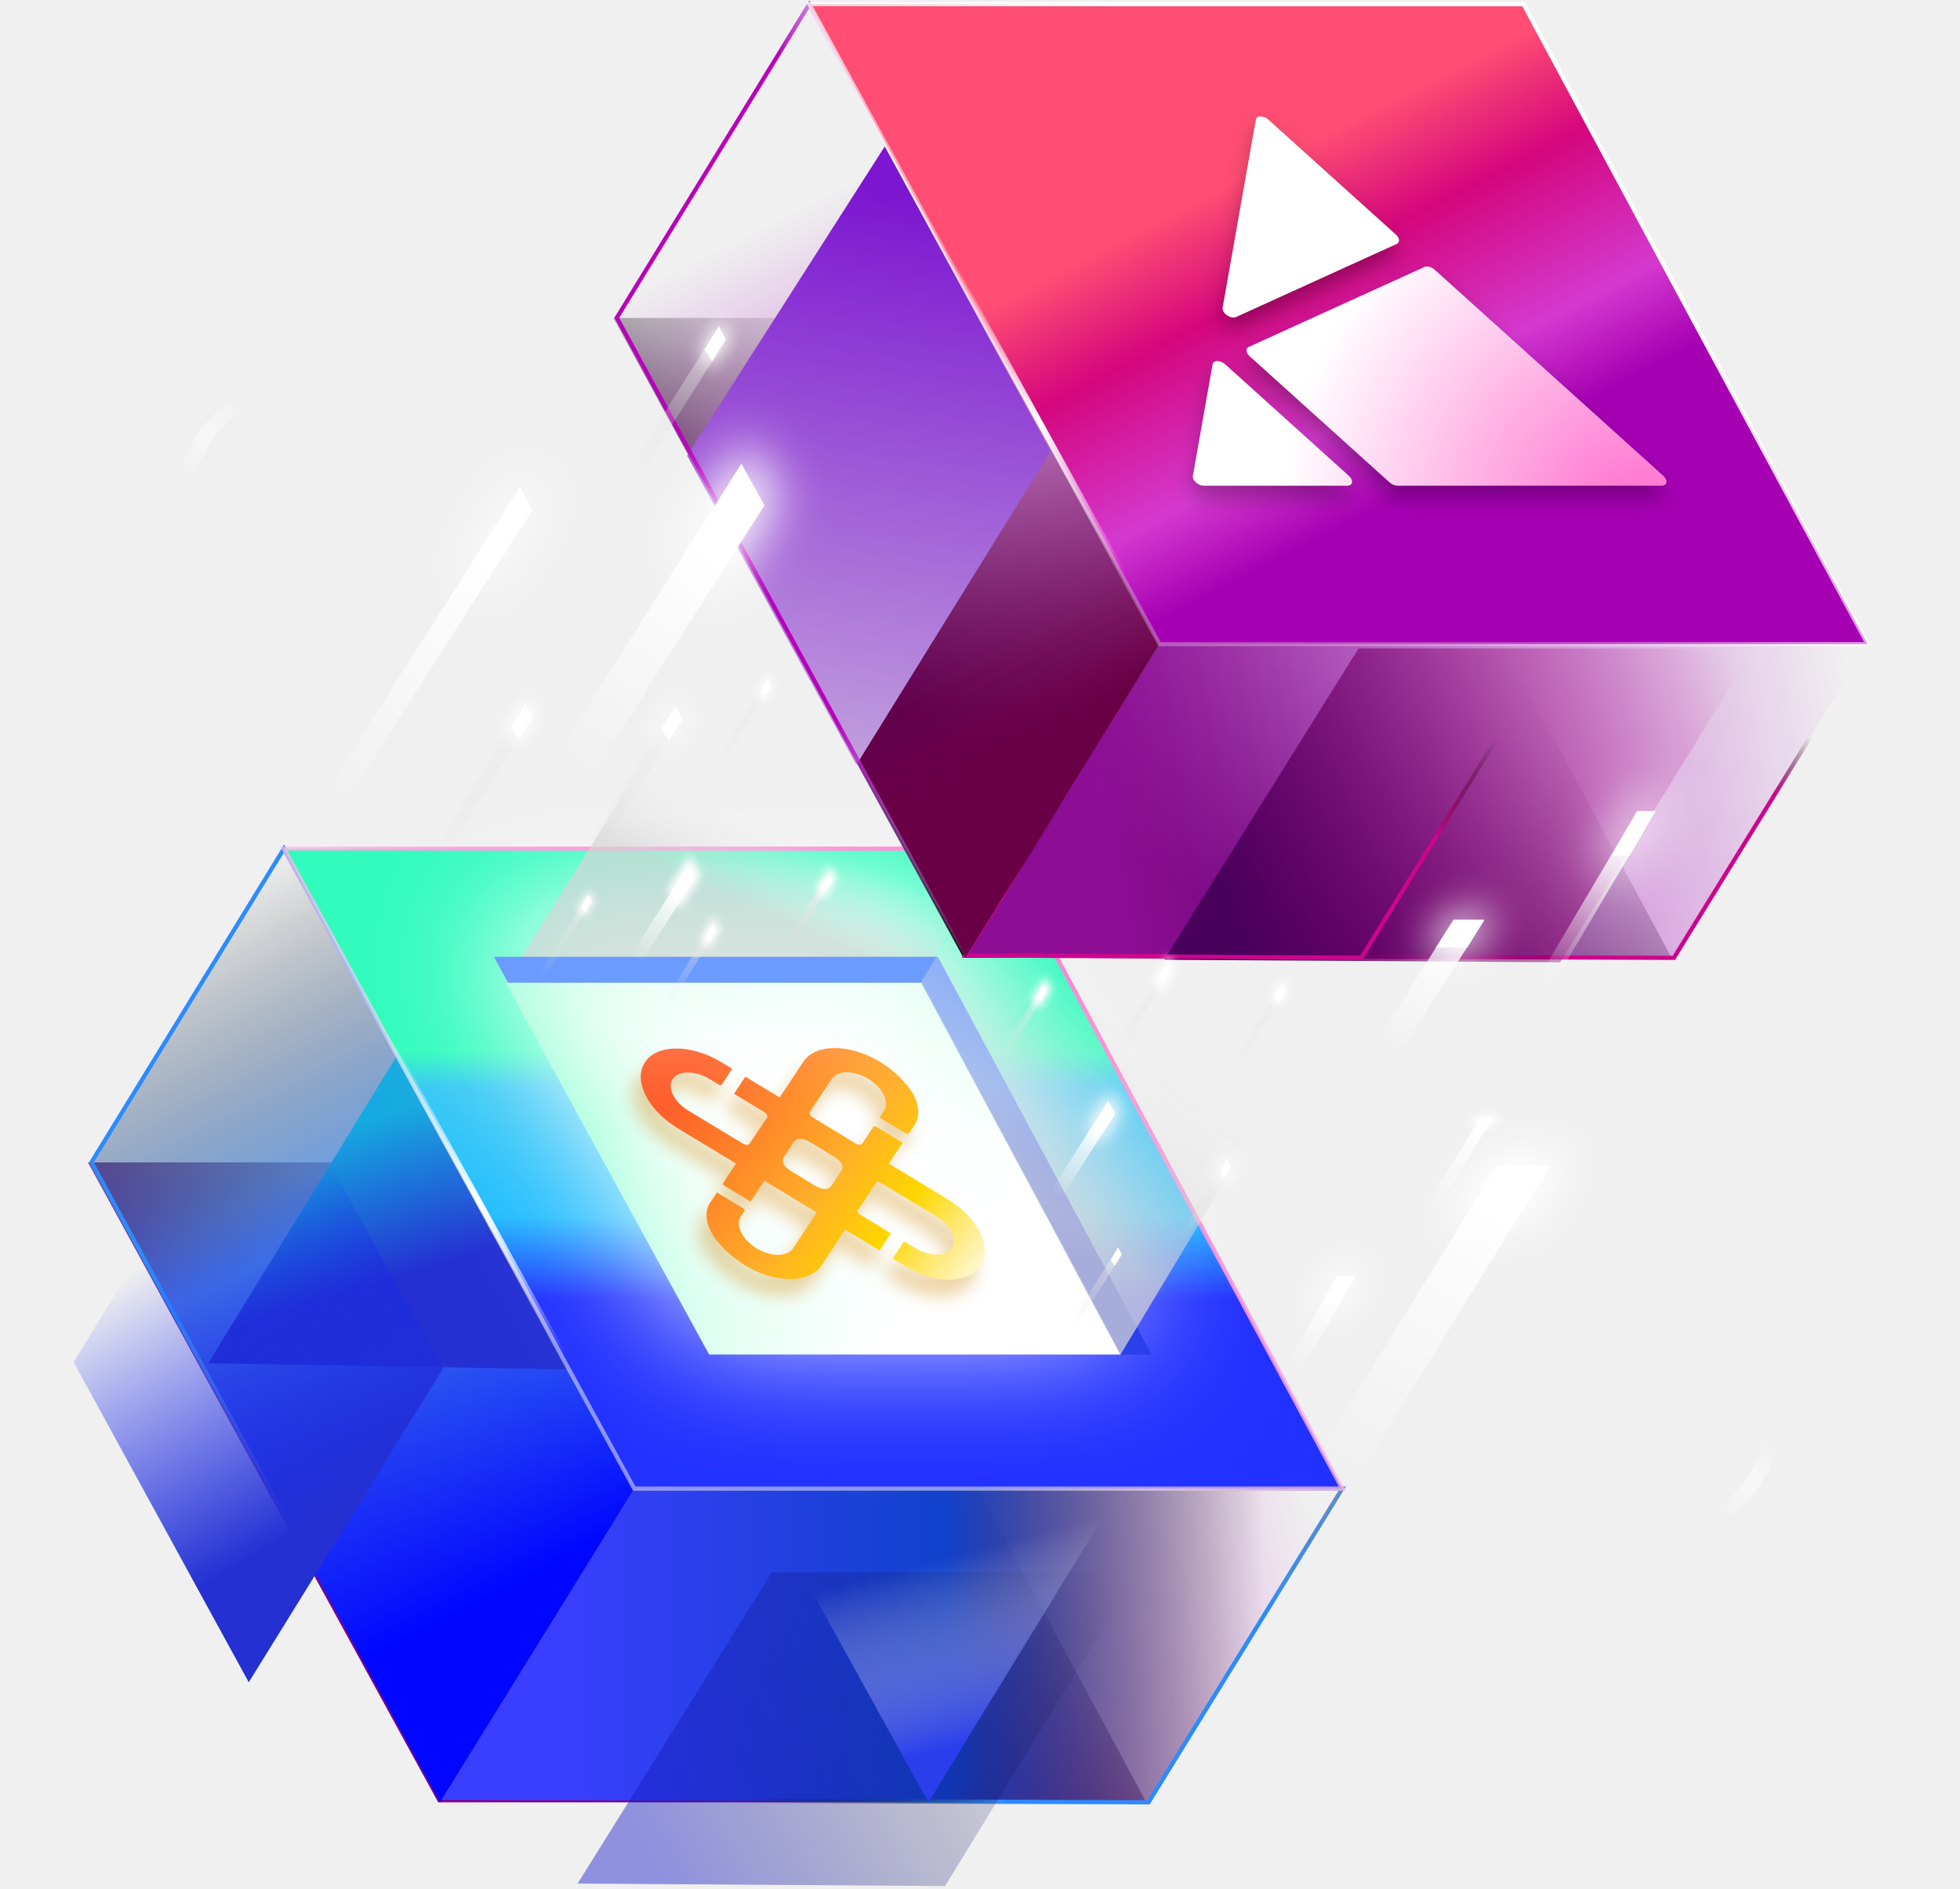
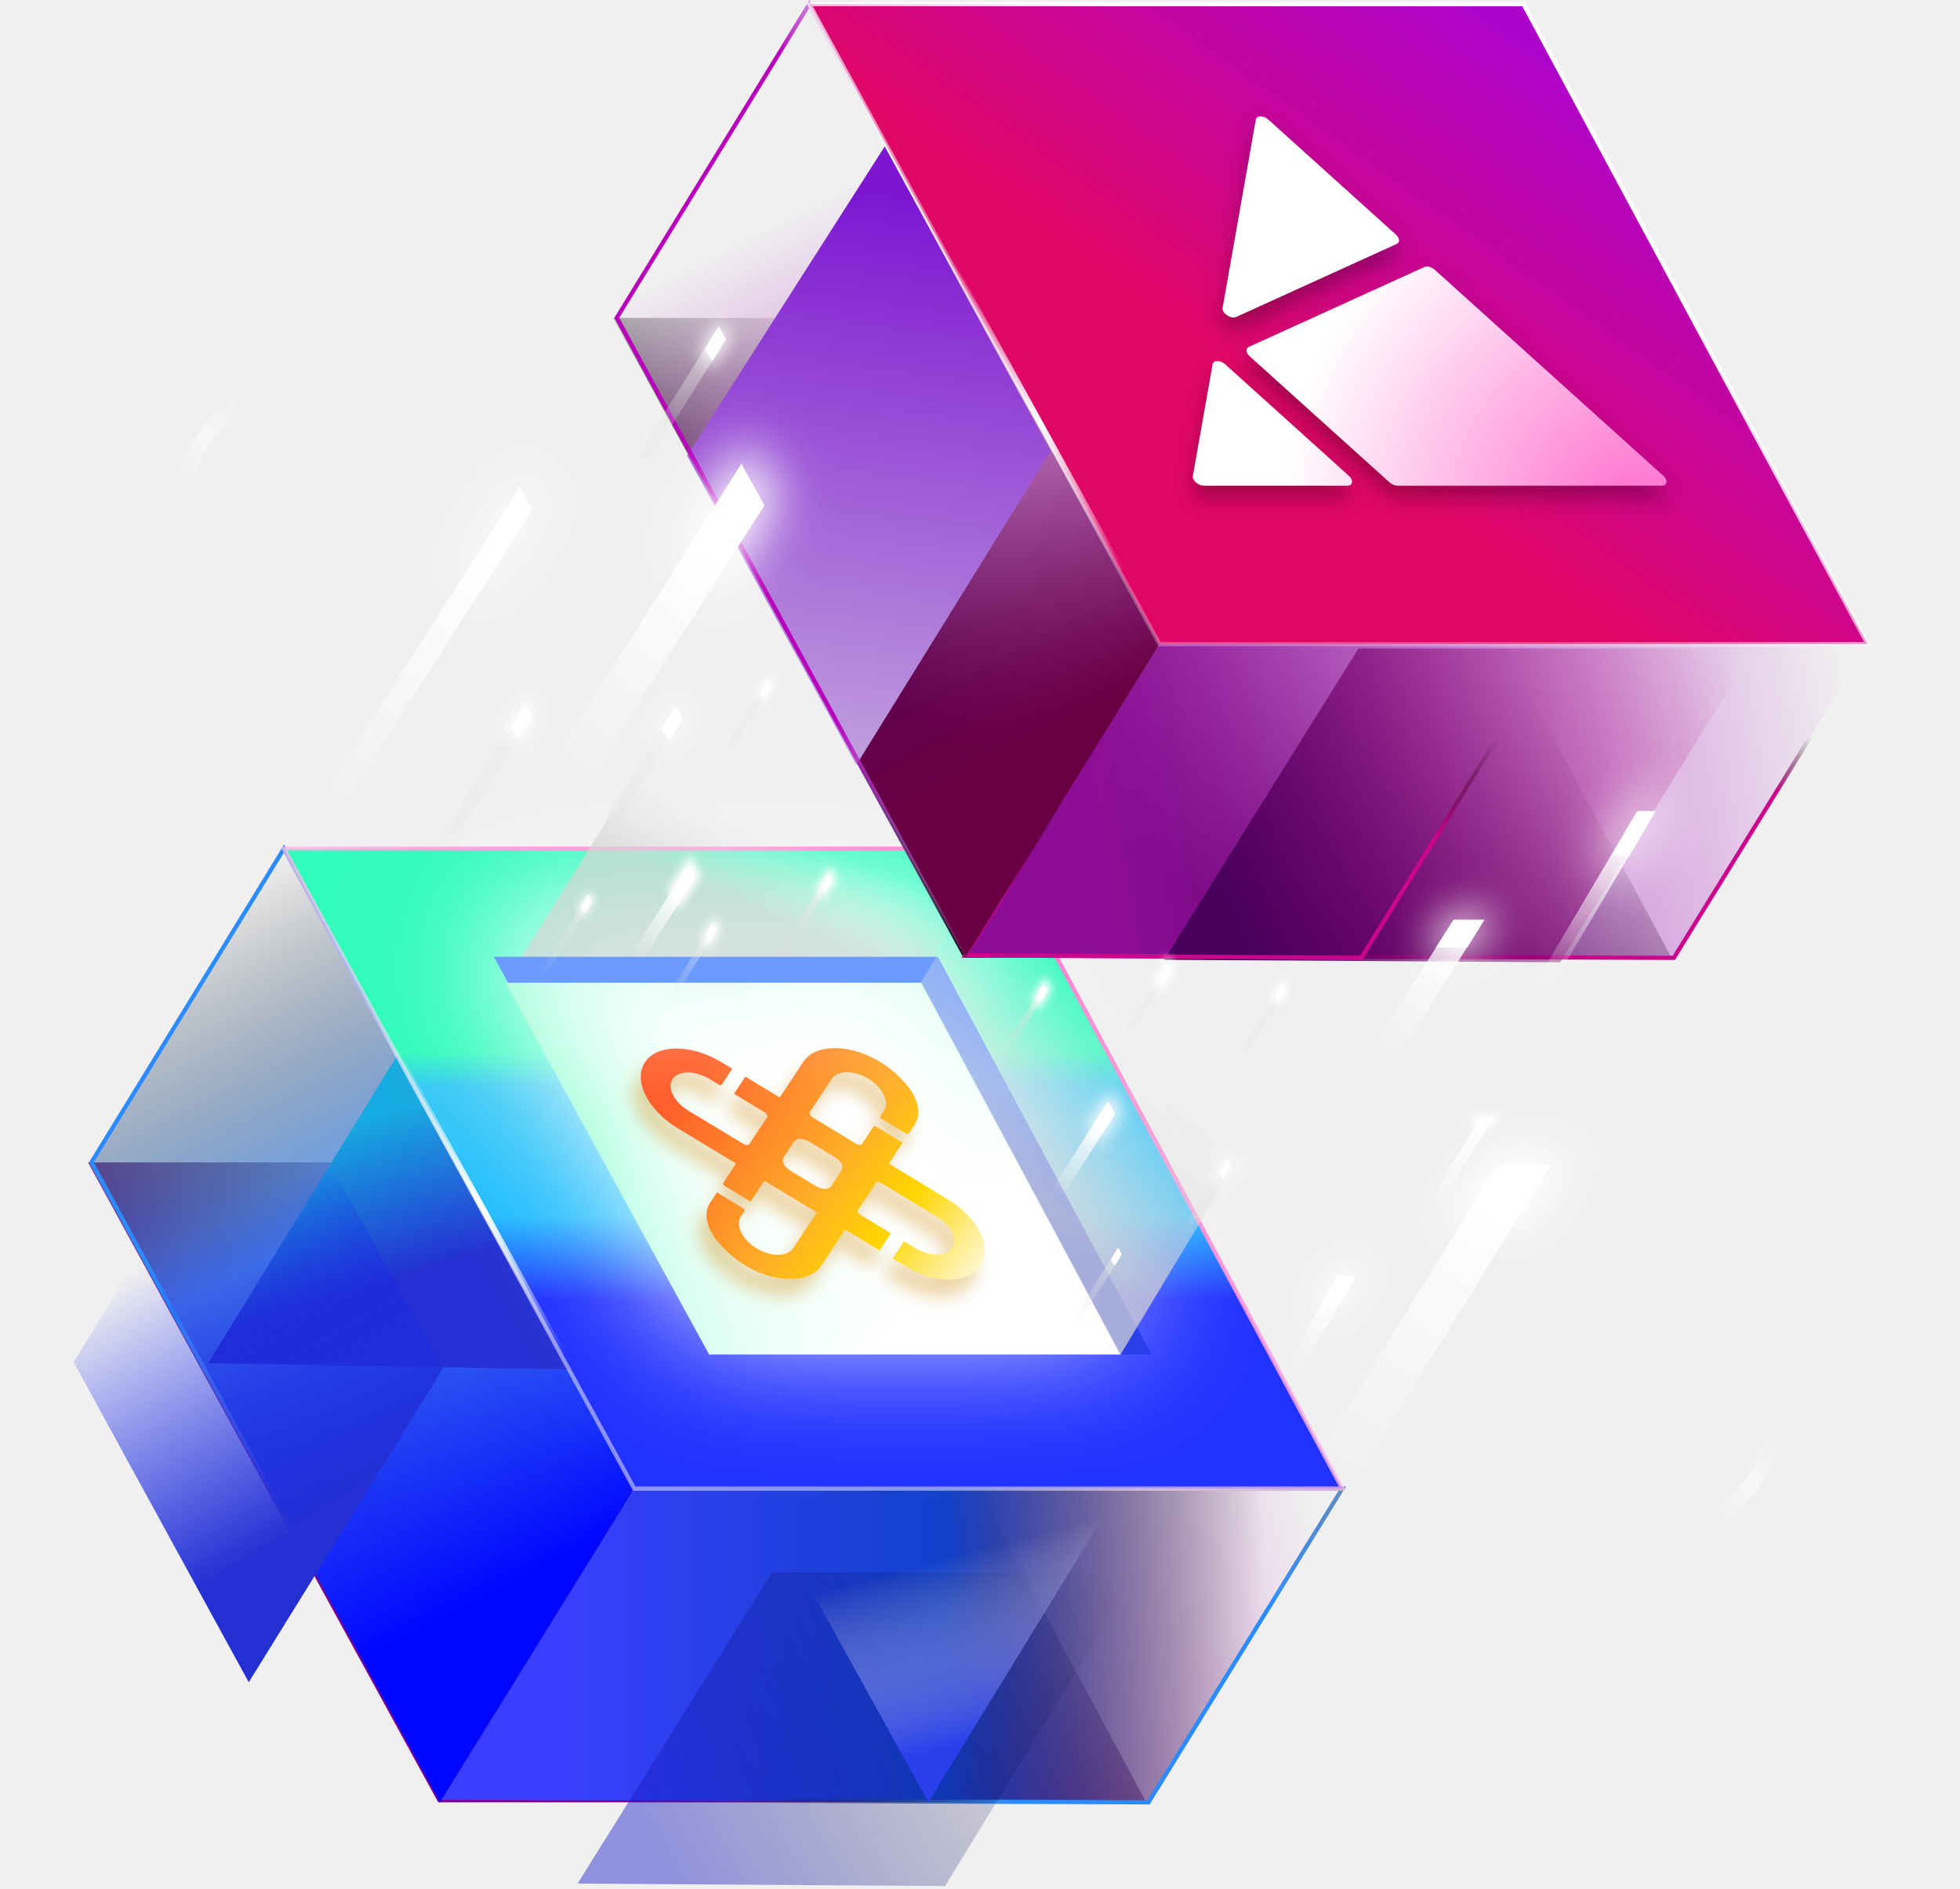
<svg xmlns="http://www.w3.org/2000/svg" xmlns:xlink="http://www.w3.org/1999/xlink" width="468px" height="451px" viewBox="0 0 468 451" version="1.1">
  <defs>
    <linearGradient x1="76.399%" y1="35.255%" x2="35.134%" y2="68.291%" id="linearGradient-1">
      <stop stop-color="#000000" stop-opacity="0" offset="0%" />
      <stop stop-color="#790092" offset="100%" />
    </linearGradient>
    <linearGradient x1="100%" y1="47.823%" x2="12.204%" y2="54.491%" id="linearGradient-2">
      <stop stop-color="#AE04CA" stop-opacity="0" offset="0%" />
      <stop stop-color="#E00666" offset="100%" />
    </linearGradient>
    <linearGradient x1="91.313%" y1="51.044%" x2="11.834%" y2="51.044%" id="linearGradient-3">
      <stop stop-color="#000000" stop-opacity="0" offset="0%" />
      <stop stop-color="#1141CB" offset="44.433%" />
      <stop stop-color="#3A3FFF" offset="100%" />
    </linearGradient>
    <linearGradient x1="58.54%" y1="44.922%" x2="82.67%" y2="56.047%" id="linearGradient-4">
      <stop stop-color="#000000" stop-opacity="0" offset="0%" />
      <stop stop-color="#368FFB" offset="100%" />
      <stop stop-color="#2B8BFF" offset="100%" />
    </linearGradient>
    <linearGradient x1="105.924%" y1="34.28%" x2="5.297%" y2="65.72%" id="linearGradient-5">
      <stop stop-color="#000000" stop-opacity="0" offset="0%" />
      <stop stop-color="#1418C9" offset="100%" />
    </linearGradient>
    <linearGradient x1="32.798%" y1="27.951%" x2="50%" y2="83.495%" id="linearGradient-6">
      <stop stop-color="#EEEEEE" stop-opacity="0" offset="0%" />
      <stop stop-color="#2A3FEB" offset="100%" />
    </linearGradient>
    <linearGradient x1="35.623%" y1="0%" x2="59.669%" y2="82.796%" id="linearGradient-7">
      <stop stop-color="#000000" stop-opacity="0" offset="0%" />
      <stop stop-color="#3289FF" stop-opacity="0.764" offset="46.913%" />
      <stop stop-color="#0006FF" offset="100%" />
    </linearGradient>
    <linearGradient x1="58.169%" y1="55.345%" x2="33.816%" y2="31.342%" id="linearGradient-8">
      <stop stop-color="#B6E9FF" stop-opacity="0" offset="0%" />
      <stop stop-color="#368FFB" offset="100%" />
      <stop stop-color="#2B8BFF" offset="100%" />
    </linearGradient>
    <linearGradient x1="50%" y1="19.272%" x2="67.229%" y2="65.657%" id="linearGradient-9">
      <stop stop-color="#16AAE0" offset="0%" />
      <stop stop-color="#2430D2" offset="100%" />
    </linearGradient>
    <linearGradient x1="43.619%" y1="25.737%" x2="60.682%" y2="76.086%" id="linearGradient-10">
      <stop stop-color="#0E22F5" stop-opacity="0" offset="0%" />
      <stop stop-color="#2430D2" offset="100%" />
    </linearGradient>
    <linearGradient x1="112.315%" y1="31.709%" x2="112.325%" y2="70.381%" id="linearGradient-11">
      <stop stop-color="#31FBBD" offset="0%" />
      <stop stop-color="#34C8F4" offset="14.583%" />
      <stop stop-color="#21BCFF" offset="66.667%" />
      <stop stop-color="#2131FF" offset="100%" />
    </linearGradient>
    <linearGradient x1="67.328%" y1="31.709%" x2="32.13%" y2="68.291%" id="linearGradient-12">
      <stop stop-color="#FF79CD" offset="0%" />
      <stop stop-color="#FFFFFF" stop-opacity="0.47" offset="100%" />
    </linearGradient>
    <linearGradient x1="78.662%" y1="63.21%" x2="18.483%" y2="31.709%" id="linearGradient-13">
      <stop stop-color="#FFFFFF" offset="0%" />
      <stop stop-color="#79FECB" offset="100%" />
    </linearGradient>
    <filter x="-32.1%" y="-53.1%" width="164.3%" height="206.2%" filterUnits="objectBoundingBox" id="filter-14">
      <feGaussianBlur stdDeviation="17" in="SourceGraphic" />
    </filter>
    <linearGradient x1="113.8%" y1="80.345%" x2="6.519%" y2="27.313%" id="linearGradient-15">
      <stop stop-color="#FFFFFF" offset="0%" />
      <stop stop-color="#FFD600" offset="31.877%" />
      <stop stop-color="#FFAE28" offset="54.283%" />
      <stop stop-color="#FF5C28" offset="100%" />
    </linearGradient>
    <path d="M209.409,276.893 L212.715,271.914 L206.454,268.125 C206.167,267.959 205.848,267.959 205.726,268.125 L203.066,272.143 C202.855,272.465 202.286,272.504 201.73,272.235 L191.064,265.767 C190.567,265.406 190.35,264.898 190.552,264.571 L195.785,256.664 C197.159,254.603 201.005,254.574 204.441,256.599 C206.134,257.623 207.487,259.013 208.204,260.461 C208.921,261.91 208.942,263.3 208.263,264.323 L207.214,265.9 L213.475,269.688 C213.762,269.855 214.081,269.855 214.203,269.688 L215.581,267.606 C217.179,265.234 216.58,261.772 214.007,258.503 C209.115,252.365 202.073,249.308 196.527,249.308 C193.102,249.303 190.399,250.477 189.018,252.572 L183.371,261.114 L175.147,256.131 L172.456,260.236 L179.704,264.622 C180.228,264.952 180.517,265.457 180.396,265.827 L176.116,272.222 C175.849,272.533 175.213,272.513 174.652,272.176 L161.551,264.254 C158.145,262.186 156.461,258.85 157.762,256.747 C158.437,255.72 159.759,255.143 161.435,255.143 C163.111,255.143 165.003,255.72 166.694,256.747 L168.793,258.043 C169.08,258.209 169.399,258.209 169.521,258.043 L172.026,254.25 L169.273,252.577 C162.107,248.318 154.052,248.366 151.197,252.684 C148.343,257.003 151.748,263.988 158.839,268.36 L172.929,276.893 L169.844,281.564 C169.739,281.741 169.875,282.017 170.155,282.194 L176.409,285.977 L179.703,280.998 L192.212,288.57 L186.569,297.121 C185.195,299.183 181.349,299.211 177.913,297.186 C176.223,296.159 174.873,294.768 174.161,293.319 C173.449,291.87 173.434,290.483 174.118,289.462 L174.952,288.202 C175.057,288.025 174.92,287.75 174.64,287.573 L168.387,283.789 L166.789,286.18 C165.171,288.555 165.774,292.037 168.371,295.319 C173.279,301.425 180.293,304.477 185.838,304.477 C189.263,304.481 191.965,303.305 193.345,301.209 L198.986,292.676 L207.213,297.655 L209.927,293.554 L202.487,289.048 C202.077,288.797 201.862,288.399 201.99,288.129 L206.393,281.435 C206.592,281.208 207.058,281.222 207.472,281.467 L220.806,289.536 C224.215,291.603 225.899,294.941 224.595,297.043 C223.92,298.07 222.598,298.647 220.922,298.647 C219.246,298.647 217.353,298.07 215.662,297.043 L213.064,295.466 L210.35,299.567 L213.503,301.48 C218.445,304.506 224.119,305.464 227.926,303.916 C232.626,301.917 233.322,297.627 231.202,293.342 C229.744,290.381 226.98,287.54 223.521,285.449 L209.409,276.893 Z M198.334,277.849 C198.218,278.424 197.969,278.939 197.595,279.375 L196.214,281.463 C195.958,281.971 195.579,282.409 195.09,282.759 C194.575,283.016 193.834,283.016 193.064,282.759 C192.228,282.41 191.416,281.972 190.657,281.463 L187.211,279.375 C186.406,278.939 185.646,278.424 184.962,277.849 C184.384,277.294 184.066,276.652 184.095,276.097 C184.221,275.532 184.474,275.025 184.845,274.594 L186.226,272.507 C186.475,271.99 186.851,271.546 187.341,271.192 C187.856,270.934 188.597,270.934 189.367,271.192 C190.202,271.54 191.013,271.976 191.771,272.484 L195.229,274.594 C196.033,275.032 196.792,275.547 197.479,276.12 C198.044,276.668 198.357,277.301 198.334,277.849 Z" id="path-16" />
    <filter x="-12.2%" y="-7.2%" width="119.5%" height="128.9%" filterUnits="objectBoundingBox" id="filter-17">
      <feOffset dx="-2" dy="4" in="SourceAlpha" result="shadowOffsetOuter1" />
      <feGaussianBlur stdDeviation="2" in="shadowOffsetOuter1" result="shadowBlurOuter1" />
      <feColorMatrix values="0 0 0 0 0.808   0 0 0 0 0.52   0 0 0 0 0.003  0 0 0 0.35 0" type="matrix" in="shadowBlurOuter1" />
    </filter>
    <filter x="-41.5%" y="-281.1%" width="183.1%" height="662.2%" filterUnits="objectBoundingBox" id="filter-18">
      <feGaussianBlur stdDeviation="15" in="SourceGraphic" />
    </filter>
    <linearGradient x1="50%" y1="41.607%" x2="31.877%" y2="60.251%" id="linearGradient-19">
      <stop stop-color="#EEEEEE" stop-opacity="0" offset="0%" />
      <stop stop-color="#D5D5D5" offset="100%" />
    </linearGradient>
    <linearGradient x1="67.503%" y1="30.657%" x2="58.713%" y2="68.291%" id="linearGradient-20">
      <stop stop-color="#6C9BFF" offset="0%" />
      <stop stop-color="#2B40EB" offset="100%" />
    </linearGradient>
    <linearGradient x1="20.654%" y1="100%" x2="93.959%" y2="100%" id="linearGradient-21">
      <stop stop-color="#FFFFFF" stop-opacity="0" offset="0%" />
      <stop stop-color="#FFFFFF" offset="52.604%" />
      <stop stop-color="#FFFFFF" stop-opacity="0" offset="100%" />
    </linearGradient>
    <linearGradient x1="60.581%" y1="47.992%" x2="46.119%" y2="81.694%" id="linearGradient-22">
      <stop stop-color="#EEEEEE" stop-opacity="0" offset="0%" />
      <stop stop-color="#D5D5D5" offset="100%" />
    </linearGradient>
    <linearGradient x1="70.618%" y1="31.709%" x2="33.886%" y2="68.291%" id="linearGradient-23">
      <stop stop-color="#EEEEEE" stop-opacity="0" offset="0%" />
      <stop stop-color="#000000" offset="100%" />
    </linearGradient>
    <linearGradient x1="100%" y1="47.823%" x2="13.887%" y2="52.699%" id="linearGradient-24">
      <stop stop-color="#AE04CA" stop-opacity="0" offset="0%" />
      <stop stop-color="#8D0E95" offset="100%" />
    </linearGradient>
    <linearGradient x1="70.625%" y1="43.953%" x2="77.63%" y2="55.16%" id="linearGradient-25">
      <stop stop-color="#000000" stop-opacity="0" offset="0%" />
      <stop stop-color="#CC058D" offset="100%" />
    </linearGradient>
    <linearGradient x1="104.329%" y1="38.779%" x2="6.006%" y2="60.524%" id="linearGradient-26">
      <stop stop-color="#BA007D" stop-opacity="0" offset="0%" />
      <stop stop-color="#48005B" offset="100%" />
    </linearGradient>
    <linearGradient x1="70.625%" y1="35.845%" x2="77.63%" y2="62.079%" id="linearGradient-27">
      <stop stop-color="#000000" stop-opacity="0" offset="0%" />
      <stop stop-color="#CC058D" offset="100%" />
    </linearGradient>
    <linearGradient x1="39.721%" y1="19.593%" x2="57.537%" y2="82.168%" id="linearGradient-28">
      <stop stop-color="#AE04CA" stop-opacity="0" offset="0%" />
      <stop stop-color="#690046" offset="100%" />
    </linearGradient>
    <linearGradient x1="50%" y1="6.97%" x2="32.745%" y2="223.045%" id="linearGradient-29">
      <stop stop-color="#7C16D1" offset="0%" />
      <stop stop-color="#E4E4E4" offset="64.328%" />
      <stop stop-color="#D5D5D5" offset="100%" />
    </linearGradient>
    <linearGradient x1="54.799%" y1="29.89%" x2="33.816%" y2="33.059%" id="linearGradient-30">
      <stop stop-color="#B6E9FF" stop-opacity="0" offset="0%" />
      <stop stop-color="#B900BB" offset="100%" />
    </linearGradient>
-     <linearGradient x1="35.353%" y1="31.709%" x2="66.125%" y2="68.291%" id="linearGradient-31">
-       <stop stop-color="#FF4D73" offset="0%" />
-       <stop stop-color="#D4067D" offset="31.653%" />
-       <stop stop-color="#D439CF" offset="74.272%" />
-       <stop stop-color="#A600B3" offset="100%" />
+     <linearGradient x1="90.681%" y1="33.076%" x2="50%" y2="68.291%" id="linearGradient-31">
+       <stop stop-color="#AE04CA" offset="0%" />
+       <stop stop-color="#E00666" offset="100%" />
    </linearGradient>
    <linearGradient x1="50.006%" y1="56.762%" x2="50%" y2="43.238%" id="linearGradient-32">
      <stop stop-color="#FFFFFF" stop-opacity="0" offset="0%" />
      <stop stop-color="#FFFFFF" offset="48.438%" />
      <stop stop-color="#FFFFFF" stop-opacity="0" offset="100%" />
    </linearGradient>
    <linearGradient x1="65.88%" y1="33.321%" x2="34.652%" y2="68.291%" id="linearGradient-33">
      <stop stop-color="#FFFFFF" offset="0%" />
      <stop stop-color="#FFFFFF" stop-opacity="0.273" offset="100%" />
    </linearGradient>
    <radialGradient cx="94.553%" cy="107.534%" fx="94.553%" fy="107.534%" r="96.995%" gradientTransform="translate(0.94553,1.075341),scale(0.779749,1),rotate(-143.618),translate(-0.94553,-1.075341)" id="radialGradient-34">
      <stop stop-color="#FF6ECE" offset="0%" />
      <stop stop-color="#FFFFFF" offset="100%" />
    </radialGradient>
    <path d="M287.865,85.229 C288.486,85.229 289.199,85.527 289.735,86.01 L319.285,112.659 C319.82,113.142 320.098,113.736 320.013,114.219 C319.928,114.702 319.494,114.999 318.873,115 L284.61,115 C283.989,114.999 283.277,114.702 282.743,114.219 C282.208,113.736 281.931,113.142 282.016,112.659 L286.724,86.01 C286.809,85.527 287.244,85.229 287.865,85.229 Z M339.779,63.433 L394.371,112.659 C394.907,113.142 395.184,113.738 395.099,114.221 C395.013,114.704 394.577,115.001 393.955,115 L330.854,115 C330.233,114.999 329.522,114.702 328.987,114.22 L295.565,84.075 C295.135,83.686 294.866,83.22 294.829,82.795 C294.791,82.37 294.988,82.027 295.369,81.855 L337.296,62.774 C337.961,62.47 339.025,62.753 339.779,63.433 Z M298.188,26.8 C298.809,26.8 299.521,27.098 300.057,27.581 L330.499,55.034 C330.93,55.422 331.199,55.888 331.237,56.313 C331.275,56.738 331.08,57.081 330.7,57.254 L292.327,74.716 C291.759,74.972 290.89,74.807 290.164,74.304 C289.439,73.802 289.019,73.075 289.121,72.496 L297.047,27.581 C297.132,27.098 297.567,26.8 298.188,26.8 Z" id="path-35" />
    <filter x="-8.0%" y="-6.8%" width="115.9%" height="120.4%" filterUnits="objectBoundingBox" id="filter-36">
      <feOffset dx="0" dy="3" in="SourceAlpha" result="shadowOffsetOuter1" />
      <feGaussianBlur stdDeviation="2.5" in="shadowOffsetOuter1" result="shadowBlurOuter1" />
      <feColorMatrix values="0 0 0 0 0   0 0 0 0 0   0 0 0 0 0  0 0 0 0.288 0" type="matrix" in="shadowBlurOuter1" />
    </filter>
    <linearGradient x1="2.417%" y1="50%" x2="92.176%" y2="50%" id="linearGradient-37">
      <stop stop-color="#FFFFFF" stop-opacity="0" offset="0%" />
      <stop stop-color="#FFFFFF" offset="34.044%" />
      <stop stop-color="#FFFFFF" stop-opacity="0" offset="100%" />
    </linearGradient>
    <linearGradient x1="19.682%" y1="50.066%" x2="105.711%" y2="50.068%" id="linearGradient-38">
      <stop stop-color="#FFFFFF" stop-opacity="0" offset="0%" />
      <stop stop-color="#FFFFFF" offset="71.091%" />
      <stop stop-color="#FFFFFF" stop-opacity="0" offset="100%" />
    </linearGradient>
    <filter x="-75.1%" y="-46.2%" width="250.2%" height="192.3%" filterUnits="objectBoundingBox" id="filter-39">
      <feGaussianBlur stdDeviation="6" in="SourceGraphic" />
    </filter>
    <linearGradient x1="34%" y1="39.268%" x2="34%" y2="88.51%" id="linearGradient-40">
      <stop stop-color="#FFFFFF" stop-opacity="0" offset="0%" />
      <stop stop-color="#FFFFFF" offset="52.604%" />
      <stop stop-color="#FFFFFF" stop-opacity="0" offset="100%" />
    </linearGradient>
    <linearGradient x1="14.944%" y1="0%" x2="83.184%" y2="0%" id="linearGradient-41">
      <stop stop-color="#FFFFFF" stop-opacity="0" offset="0%" />
      <stop stop-color="#FFFFFF" offset="52.604%" />
      <stop stop-color="#FFFFFF" stop-opacity="0" offset="100%" />
    </linearGradient>
    <linearGradient x1="20.654%" y1="100%" x2="75.508%" y2="100%" id="linearGradient-42">
      <stop stop-color="#FFFFFF" stop-opacity="0" offset="0%" />
      <stop stop-color="#FFFFFF" offset="52.604%" />
      <stop stop-color="#FFFFFF" stop-opacity="0" offset="100%" />
    </linearGradient>
    <linearGradient x1="66.062%" y1="14.097%" x2="35.801%" y2="85.195%" id="linearGradient-43">
      <stop stop-color="#FFFFFF" offset="0%" />
      <stop stop-color="#FFFFFF" stop-opacity="0" offset="100%" />
    </linearGradient>
    <linearGradient x1="66.062%" y1="14.097%" x2="35.801%" y2="85.195%" id="linearGradient-44">
      <stop stop-color="#FFFFFF" offset="0%" />
      <stop stop-color="#FFFFFF" stop-opacity="0" offset="100%" />
    </linearGradient>
    <filter x="-37.3%" y="-22.9%" width="174.6%" height="145.8%" filterUnits="objectBoundingBox" id="filter-45">
      <feGaussianBlur stdDeviation="1" in="SourceGraphic" />
    </filter>
    <linearGradient x1="69.511%" y1="6.179%" x2="30.489%" y2="100%" id="linearGradient-46">
      <stop stop-color="#EEEEEE" offset="0%" />
      <stop stop-color="#D8D8D8" stop-opacity="0" offset="100%" />
    </linearGradient>
    <filter x="-74.9%" y="-44.9%" width="249.9%" height="189.9%" filterUnits="objectBoundingBox" id="filter-47">
      <feGaussianBlur stdDeviation="1" in="SourceGraphic" />
    </filter>
    <filter x="-74.9%" y="-44.9%" width="249.9%" height="189.9%" filterUnits="objectBoundingBox" id="filter-48">
      <feGaussianBlur stdDeviation="1" in="SourceGraphic" />
    </filter>
    <filter x="-62.2%" y="-37.3%" width="224.3%" height="174.6%" filterUnits="objectBoundingBox" id="filter-49">
      <feGaussianBlur stdDeviation="1" in="SourceGraphic" />
    </filter>
    <filter x="-75.1%" y="-46.2%" width="250.2%" height="192.3%" filterUnits="objectBoundingBox" id="filter-50">
      <feGaussianBlur stdDeviation="2" in="SourceGraphic" />
    </filter>
    <filter x="-111.2%" y="-66.7%" width="322.3%" height="233.3%" filterUnits="objectBoundingBox" id="filter-51">
      <feGaussianBlur stdDeviation="2" in="SourceGraphic" />
    </filter>
    <filter x="-62.5%" y="-37.5%" width="225.1%" height="175.0%" filterUnits="objectBoundingBox" id="filter-52">
      <feGaussianBlur stdDeviation="1" in="SourceGraphic" />
    </filter>
    <filter x="-55.6%" y="-33.3%" width="211.2%" height="166.7%" filterUnits="objectBoundingBox" id="filter-53">
      <feGaussianBlur stdDeviation="1" in="SourceGraphic" />
    </filter>
    <filter x="-71.5%" y="-42.9%" width="242.9%" height="185.7%" filterUnits="objectBoundingBox" id="filter-54">
      <feGaussianBlur stdDeviation="1" in="SourceGraphic" />
    </filter>
    <linearGradient x1="65.114%" y1="10.115%" x2="34.355%" y2="88.594%" id="linearGradient-55">
      <stop stop-color="#FFFFFF" offset="0%" />
      <stop stop-color="#FFFFFF" stop-opacity="0" offset="100%" />
    </linearGradient>
    <filter x="-99.4%" y="-60.0%" width="298.8%" height="220.0%" filterUnits="objectBoundingBox" id="filter-56">
      <feGaussianBlur stdDeviation="6" in="SourceGraphic" />
    </filter>
    <linearGradient x1="69.511%" y1="6.179%" x2="30.489%" y2="100%" id="linearGradient-57">
      <stop stop-color="#EEEEEE" offset="0%" />
      <stop stop-color="#D8D8D8" stop-opacity="0" offset="100%" />
    </linearGradient>
    <filter x="-83.4%" y="-50.0%" width="266.7%" height="200.0%" filterUnits="objectBoundingBox" id="filter-58">
      <feGaussianBlur stdDeviation="2" in="SourceGraphic" />
    </filter>
    <filter x="-136.4%" y="-81.8%" width="372.8%" height="263.6%" filterUnits="objectBoundingBox" id="filter-59">
      <feGaussianBlur stdDeviation="3" in="SourceGraphic" />
    </filter>
    <filter x="-59.5%" y="-35.7%" width="219.0%" height="171.4%" filterUnits="objectBoundingBox" id="filter-60">
      <feGaussianBlur stdDeviation="1" in="SourceGraphic" />
    </filter>
    <filter x="-83.4%" y="-50.0%" width="266.7%" height="200.0%" filterUnits="objectBoundingBox" id="filter-61">
      <feGaussianBlur stdDeviation="2" in="SourceGraphic" />
    </filter>
    <linearGradient x1="73.248%" y1="2.052%" x2="33.235%" y2="87.902%" id="linearGradient-62">
      <stop stop-color="#FFFFFF" offset="0%" />
      <stop stop-color="#FFFFFF" stop-opacity="0" offset="100%" />
    </linearGradient>
    <filter x="-47.7%" y="-83.3%" width="195.3%" height="266.7%" filterUnits="objectBoundingBox" id="filter-63">
      <feGaussianBlur stdDeviation="5" in="SourceGraphic" />
    </filter>
    <linearGradient x1="77.554%" y1="2.052%" x2="30.13%" y2="87.902%" id="linearGradient-64">
      <stop stop-color="#FFFFFF" offset="0%" />
      <stop stop-color="#FFFFFF" stop-opacity="0" offset="100%" />
    </linearGradient>
    <filter x="-85.8%" y="-150.0%" width="271.6%" height="400.0%" filterUnits="objectBoundingBox" id="filter-65">
      <feGaussianBlur stdDeviation="5" in="SourceGraphic" />
    </filter>
    <linearGradient x1="71.695%" y1="2.052%" x2="34.355%" y2="87.902%" id="linearGradient-66">
      <stop stop-color="#FFFFFF" offset="0%" />
      <stop stop-color="#FFFFFF" stop-opacity="0" offset="100%" />
    </linearGradient>
    <filter x="-88.9%" y="-109.1%" width="277.9%" height="318.2%" filterUnits="objectBoundingBox" id="filter-67">
      <feGaussianBlur stdDeviation="4" in="SourceGraphic" />
    </filter>
    <linearGradient x1="68.117%" y1="2.052%" x2="36.935%" y2="87.902%" id="linearGradient-68">
      <stop stop-color="#FFFFFF" offset="0%" />
      <stop stop-color="#FFFFFF" stop-opacity="0" offset="100%" />
    </linearGradient>
    <filter x="-100.8%" y="-100.0%" width="301.7%" height="300.0%" filterUnits="objectBoundingBox" id="filter-69">
      <feGaussianBlur stdDeviation="6" in="SourceGraphic" />
    </filter>
    <linearGradient x1="72.272%" y1="0%" x2="36.722%" y2="86.475%" id="linearGradient-70">
      <stop stop-color="#FFFFFF" offset="0%" />
      <stop stop-color="#FFFFFF" stop-opacity="0" offset="100%" />
    </linearGradient>
    <filter x="-39.1%" y="-100.0%" width="178.2%" height="300.0%" filterUnits="objectBoundingBox" id="filter-71">
      <feGaussianBlur stdDeviation="1" in="SourceGraphic" />
    </filter>
  </defs>
  <g id="2.0" stroke="none" stroke-width="1" fill="none" fill-rule="evenodd">
    <g id="sherpax网站" transform="translate(-706, -150)">
      <g id="img1" transform="translate(708.8126, 151)">
        <polygon id="路径-26" fill="url(#linearGradient-1)" points="18.187 276.614 101.816 429.451 270.885 429.451 188.745 276.614" />
        <polygon id="路径-27" fill="url(#linearGradient-2)" fill-rule="nonzero" points="148.616 354.524 102.225 428.851 271.429 429.451 317.685 354.524" />
        <polygon id="路径-27" fill="url(#linearGradient-3)" points="148.616 354.524 102.225 428.851 271.429 429.451 317.685 354.524" />
        <polygon id="路径-27" stroke="url(#linearGradient-4)" points="148.616 354.524 102.225 428.851 271.429 429.451 317.685 354.524" />
        <polygon id="路径-27" fill="url(#linearGradient-5)" opacity="0.444" points="181.495 374.524 135.105 448.851 222.844 449.451 268.732 374.524" />
        <polygon id="路径-27" fill="url(#linearGradient-6)" points="177.509 354.524 218.858 429.451 264.746 354.524" />
        <polygon id="路径-28" fill="url(#linearGradient-7)" points="148.616 354.524 102.225 429.451 19.033 276.578 64.987 201.686" />
        <polygon id="路径-28" stroke="url(#linearGradient-8)" points="148.616 354.524 102.225 429.451 19.033 276.578 64.987 201.686" />
        <polygon id="路径-28" fill="url(#linearGradient-9)" points="135.105 326.103 46.904 324.576 92.858 249.685" />
        <polygon id="路径-28" fill="url(#linearGradient-10)" fill-rule="nonzero" points="102.974 325.849 56.584 400.776 14.772 324.322 60.727 249.43" />
        <path d="M221.441,221.041 L319.791,404.041 L117.435,404.041 L17.303,221.041 L221.441,221.041 Z" id="路径-26" stroke="" stroke-width="3" />
        <polygon id="路径-26" fill="url(#linearGradient-11)" fill-rule="nonzero" points="64.987 201.686 148.616 354.524 317.685 354.524 235.545 201.686" />
        <polygon id="路径-26" stroke="url(#linearGradient-12)" fill-rule="nonzero" points="64.987 201.686 148.616 354.524 317.685 354.524 235.545 201.686" />
        <polygon id="路径-26" fill="url(#linearGradient-13)" points="117.926 233.705 166.515 322.505 264.746 322.505 217.022 233.705" />
        <polygon id="路径-26" fill="#FFFFFF" filter="url(#filter-14)" points="111.974 220.105 164.503 316.105 270.698 316.105 219.105 220.105" />
        <g id="形状">
          <use fill="black" fill-opacity="1" filter="url(#filter-17)" xlink:href="#path-16" />
          <use fill="url(#linearGradient-15)" fill-rule="evenodd" xlink:href="#path-16" />
        </g>
        <polygon id="路径-29" fill="#FFFFFF" filter="url(#filter-18)" points="216.43 233.705 117.926 233.705 126.982 218.696 226.242 217.696" />
        <polygon id="路径-29" fill="url(#linearGradient-19)" opacity="0.696" points="216.43 233.705 117.926 233.705 156.538 171.819 254.604 171.819" />
        <path d="M221.122,227.505 L272.178,322.505 L167.089,322.505 L167.088,322.504 L264.927,322.505 L217.203,233.705 L118.5,233.704 L115.108,227.505 L221.122,227.505 Z" id="形状结合" fill="url(#linearGradient-20)" fill-rule="nonzero" />
        <line x1="165.577" y1="323.246" x2="272.516" y2="323.246" id="路径" stroke="url(#linearGradient-21)" stroke-width="1.44" stroke-linecap="round" />
        <line x1="110.993" y1="226.764" x2="217.932" y2="226.764" id="路径" stroke="url(#linearGradient-21)" stroke-width="1.44" stroke-linecap="round" />
        <polygon id="路径-31" fill="url(#linearGradient-22)" opacity="0.734" points="217.022 233.705 264.746 322.505 305.014 255.55 257.145 167.422" />
        <polygon id="路径-26" fill="url(#linearGradient-23)" points="143.623 74.927 227.251 227.764 396.321 227.764 314.181 74.927" />
        <polygon id="路径-27" fill="url(#linearGradient-24)" fill-rule="nonzero" points="274.051 152.837 227.661 227.164 396.864 227.764 443.121 152.837" />
        <polygon id="路径-27" stroke="url(#linearGradient-25)" points="274.051 152.837 227.661 227.164 396.864 227.764 443.121 152.837" />
        <polygon id="路径-27" fill="url(#linearGradient-26)" fill-rule="nonzero" points="321.557 153.894 275.167 228.221 369.731 228.821 415.987 153.894" />
        <polygon id="路径-27" stroke="url(#linearGradient-27)" points="274.051 152.837 227.661 227.164 322.225 227.764 368.481 152.837" />
        <polygon id="路径-28" fill="url(#linearGradient-28)" fill-rule="nonzero" points="274.051 152.837 227.661 227.764 144.468 74.892 190.423 0" />
        <polygon id="路径-28" fill="url(#linearGradient-29)" points="248.049 106.759 201.659 181.686 161.257 107.816 208.461 33.945" />
        <path d="M347.298,19.354 L444.573,200.354 L244.43,200.354 L145.392,19.354 L347.298,19.354 Z" id="路径-26" stroke="" stroke-width="3" />
        <polygon id="路径-28" stroke="url(#linearGradient-30)" points="274.051 152.837 227.661 227.764 144.468 74.892 190.423 0" />
        <polygon id="路径-26" fill="url(#linearGradient-31)" fill-rule="nonzero" points="190.423 6.62826215e-15 274.051 152.837 443.121 152.837 360.981 0" />
        <ellipse id="椭圆形" stroke="url(#linearGradient-32)" stroke-width="3.6" opacity="0.5" stroke-linecap="round" transform="translate(231, 228.0882) rotate(34) translate(-231, -228.0882) " cx="231" cy="228.088" rx="222.978" ry="82" />
        <polygon id="路径-26" stroke="url(#linearGradient-33)" fill-rule="nonzero" points="190.423 6.62826215e-15 274.051 152.837 443.121 152.837 360.981 0" />
        <g id="形状结合" fill-rule="nonzero">
          <use fill="black" fill-opacity="1" filter="url(#filter-36)" xlink:href="#path-35" />
          <use fill="url(#radialGradient-34)" xlink:href="#path-35" />
        </g>
        <line x1="329.269" y1="113.882" x2="395.114" y2="113.882" id="路径" stroke="url(#linearGradient-37)" stroke-width="1.44" stroke-linecap="round" />
        <line x1="292.501" y1="113.882" x2="320.028" y2="113.882" id="路径" stroke="url(#linearGradient-38)" stroke-width="1.44" stroke-linecap="round" />
        <polygon id="路径-32" fill="#FFFFFF" filter="url(#filter-39)" points="175.477 103.51 183.557 118.13 167.914 142.51 159.587 128.739" />
        <line x1="190.423" y1="0" x2="275.167" y2="153.894" id="路径" stroke="url(#linearGradient-40)" stroke-width="1.44" stroke-linecap="round" />
        <line x1="270.885" y1="152.678" x2="441.443" y2="152.678" id="路径" stroke="url(#linearGradient-41)" stroke-width="1.44" stroke-linecap="round" />
        <line x1="56.869" y1="186.686" x2="141.613" y2="340.579" id="路径" stroke="url(#linearGradient-40)" stroke-width="1.44" stroke-linecap="round" />
        <line x1="150.766" y1="353.783" x2="310.919" y2="353.783" id="路径" stroke="url(#linearGradient-42)" stroke-width="1.44" stroke-linecap="round" />
        <polygon id="路径-32" fill="url(#linearGradient-43)" points="174.216 109.809 179.685 119.706 127.483 201.686 121.846 192.363" />
        <polygon id="路径-32" fill="#FFFFFF" points="174.216 109.809 179.685 119.706 169.096 136.211 163.459 126.888" />
        <g id="编组-13" transform="translate(125.3936, 159.3191)">
          <polygon id="路径-32" fill="url(#linearGradient-44)" points="36.028 46.386 37.695 49.402 21.786 74.386 20.068 71.545" />
          <polygon id="路径-32" fill="#FFFFFF" points="36.028 46.386 37.695 49.402 34.468 54.432 32.75 51.591" />
          <polygon id="路径-32" fill="#FFFFFF" filter="url(#filter-45)" points="36.533 43.863 39.245 48.771 33.994 56.955 31.199 52.332" />
          <polygon id="路径-32" fill="url(#linearGradient-46)" opacity="0.5" points="69.569 48.377 70.444 50.027 58.278 69.377 57.326 67.844" />
          <polygon id="路径-32" fill="#FFFFFF" points="69.569 48.377 70.444 50.027 68.755 52.781 67.803 51.248" />
          <polygon id="路径-32" fill="url(#linearGradient-46)" opacity="0.5" points="12.242 53.386 13.118 55.036 0.952 74.386 -4.54747351e-13 72.853" />
          <polygon id="路径-32" fill="#FFFFFF" points="12.242 53.386 13.118 55.036 11.429 57.79 10.477 56.257" />
          <polygon id="路径-32" fill="#FFFFFF" filter="url(#filter-47)" points="12.472 52.25 13.799 54.752 11.238 58.926 9.796 56.602" />
          <polygon id="路径-32" fill="url(#linearGradient-46)" opacity="0.5" points="55.036 2 55.912 3.65 43.745 23 42.794 21.467" />
          <polygon id="路径-32" fill="#FFFFFF" points="55.036 2 55.912 3.65 54.222 6.404 53.271 4.871" />
          <polygon id="路径-32" fill="#FFFFFF" filter="url(#filter-48)" points="55.266 0.864 56.593 3.366 54.032 7.54 52.589 5.216" />
          <polygon id="路径-32" fill="url(#linearGradient-46)" opacity="0.5" points="41.949 60.386 42.825 62.036 30.659 81.386 29.707 79.853" />
          <polygon id="路径-32" fill="#FFFFFF" points="41.949 60.386 42.825 62.036 41.135 64.79 40.184 63.257" />
          <polygon id="路径-32" fill="#FFFFFF" filter="url(#filter-49)" points="42.317 58.565 43.917 61.58 40.83 66.611 39.092 63.811" />
        </g>
        <g id="编组-13" transform="translate(233.6232, 226.6005)">
          <polygon id="路径-32" fill="url(#linearGradient-44)" points="28.127 35.377 29.794 38.393 13.885 63.377 12.167 60.535" />
          <polygon id="路径-32" fill="#FFFFFF" points="28.127 35.377 29.794 38.393 26.567 43.423 24.849 40.582" />
          <polygon id="路径-32" fill="#FFFFFF" filter="url(#filter-50)" points="28.623 32.9 31.316 37.773 26.102 45.9 23.326 41.309" />
          <polygon id="路径-32" fill="url(#linearGradient-46)" opacity="0.5" points="56.569 49.377 57.444 51.027 45.278 70.377 44.326 68.844" />
          <polygon id="路径-32" fill="#FFFFFF" points="56.569 49.377 57.444 51.027 55.755 53.781 54.803 52.248" />
          <polygon id="路径-32" fill="#FFFFFF" filter="url(#filter-51)" points="57.033 47.079 58.823 50.451 55.37 56.079 53.425 52.946" />
          <polygon id="路径-32" fill="url(#linearGradient-46)" opacity="0.5" points="12.751 7.404 13.627 9.054 1.461 28.404 0.509 26.871" />
          <polygon id="路径-32" fill="#FFFFFF" points="12.751 7.404 13.627 9.054 11.937 11.808 10.986 10.275" />
          <polygon id="路径-32" fill="#FFFFFF" filter="url(#filter-52)" points="13.114 5.606 14.705 8.604 11.636 13.606 9.907 10.821" />
          <polygon id="路径-32" fill="url(#linearGradient-46)" opacity="0.5" points="42.036 3 42.912 4.65 30.745 24 29.794 22.467" />
          <polygon id="路径-32" fill="#FFFFFF" points="42.036 3 42.912 4.65 41.222 7.404 40.271 5.871" />
          <polygon id="路径-32" fill="#FFFFFF" filter="url(#filter-53)" points="42.5 0.702 44.29 4.075 40.837 9.702 38.892 6.57" />
          <polygon id="路径-32" fill="url(#linearGradient-46)" opacity="0.5" points="30.532 70.35 31.408 72 19.241 91.35 18.29 89.817" />
          <polygon id="路径-32" fill="#FFFFFF" points="30.532 70.35 31.408 72 29.718 74.753 28.766 73.221" />
          <polygon id="路径-32" fill="url(#linearGradient-46)" opacity="0.5" points="69.687 7.404 70.563 9.054 58.396 28.404 57.444 26.871" />
          <polygon id="路径-32" fill="#FFFFFF" points="69.687 7.404 70.563 9.054 68.873 11.808 67.921 10.275" />
          <polygon id="路径-32" fill="#FFFFFF" filter="url(#filter-54)" points="69.949 6.106 71.341 8.729 68.655 13.106 67.143 10.67" />
        </g>
        <polygon id="路径-32" fill="url(#linearGradient-55)" points="121.358 115.295 124.278 120.796 69.061 207.209 66.367 201.783" />
        <polygon id="路径-32" fill="#FFFFFF" points="121.358 115.295 124.278 120.796 113.688 137.301 110.993 131.875" />
        <polygon id="路径-32" fill="#FFFFFF" filter="url(#filter-56)" points="122.71 111.298 126.69 118.798 112.254 141.298 108.581 133.901" />
        <polygon id="路径-32" fill="url(#linearGradient-57)" opacity="0.5" points="168.826 76.914 170.498 80.064 147.278 116.994 145.462 114.068" />
        <polygon id="路径-32" fill="#FFFFFF" points="168.826 76.914 170.498 80.064 167.273 85.319 165.457 82.394" />
        <polygon id="路径-32" fill="#FFFFFF" filter="url(#filter-58)" points="169.19 75.117 171.576 79.614 166.972 87.117 164.379 82.94" />
        <polygon id="路径-32" fill="url(#linearGradient-57)" opacity="0.5" points="158.47 167.617 160.141 170.766 136.921 207.696 135.105 204.77" />
        <polygon id="路径-32" fill="#FFFFFF" points="158.47 167.617 160.141 170.766 156.917 176.022 155.101 173.096" />
        <polygon id="路径-32" fill="#FFFFFF" filter="url(#filter-59)" points="158.732 166.319 160.92 170.441 156.699 177.319 154.322 173.491" />
        <polygon id="路径-32" fill="url(#linearGradient-46)" opacity="0.5" points="194.962 207.696 195.838 209.346 183.672 228.696 182.72 227.163" />
        <polygon id="路径-32" fill="#FFFFFF" points="194.962 207.696 195.838 209.346 194.148 212.1 193.197 210.567" />
        <polygon id="路径-32" fill="#FFFFFF" filter="url(#filter-60)" points="195.366 205.695 197.038 208.845 193.813 214.1 191.997 211.175" />
        <polygon id="路径-32" fill="url(#linearGradient-57)" opacity="0.5" points="122.606 167.13 124.278 170.28 101.057 207.209 99.241 204.284" />
        <polygon id="路径-32" fill="#FFFFFF" points="122.606 167.13 124.278 170.28 121.053 175.535 119.237 172.61" />
        <polygon id="路径-32" fill="#FFFFFF" filter="url(#filter-61)" points="122.969 165.333 125.356 169.83 120.752 177.333 118.159 173.156" />
        <g id="编组-12" transform="translate(300.3207, 188.6958)">
          <polygon id="路径-30" fill="url(#linearGradient-62)" points="54.376 88.651 66.993 88.651 13.66 175.152 0.77 175.152" />
          <polygon id="路径-30" fill="#FFFFFF" points="54.376 88.651 66.993 88.651 59.988 100.033 47.098 100.033" />
          <polygon id="路径-30" fill="#FFFFFF" filter="url(#filter-63)" points="52.823 85.342 72.778 85.342 61.698 103.342 41.314 103.342" />
          <polygon id="路径-30" fill="url(#linearGradient-64)" points="43.942 30 51.28 30 28.06 66.854 20.564 66.854" />
          <polygon id="路径-30" fill="#FFFFFF" points="43.942 30 51.28 30 47.206 36.619 39.71 36.619" />
          <polygon id="路径-30" fill="#FFFFFF" filter="url(#filter-65)" points="43.149 28.31 54.235 28.31 48.08 38.31 36.755 38.31" />
          <polygon id="路径-33" fill="url(#linearGradient-66)" points="16.207 115.048 20.564 115.048 5.486 141.373 1.095 141.373" />
          <polygon id="路径-33" fill="#FFFFFF" points="16.207 115.048 20.564 115.048 16.836 121.668 12.445 121.668" />
          <polygon id="路径-33" fill="#FFFFFF" filter="url(#filter-67)" points="16.011 112.858 23.25 112.858 17.055 123.858 9.758 123.858" />
          <polygon id="路径-33" fill="url(#linearGradient-68)" points="87.795 4.028 92.151 4.028 61.437 55.972 57.046 55.972" />
          <polygon id="路径-33" fill="#FFFFFF" points="87.795 4.028 92.151 4.028 86.014 14.643 81.623 14.643" />
          <polygon id="路径-33" fill="#FFFFFF" filter="url(#filter-69)" points="88.426 0.336 95.813 0.336 85.407 18.336 77.961 18.336" />
          <polygon id="路径-33" fill="url(#linearGradient-70)" points="50.379 77.27 53.396 77.27 37.39 103 34.349 103" />
          <polygon id="路径-33" fill="#FFFFFF" points="50.379 77.27 53.396 77.27 52.206 78.925 49.164 78.925" />
          <polygon id="路径-33" fill="#FFFFFF" filter="url(#filter-71)" points="49.646 76.597 55.115 76.597 52.958 79.597 47.445 79.597" />
        </g>
      </g>
    </g>
  </g>
</svg>
